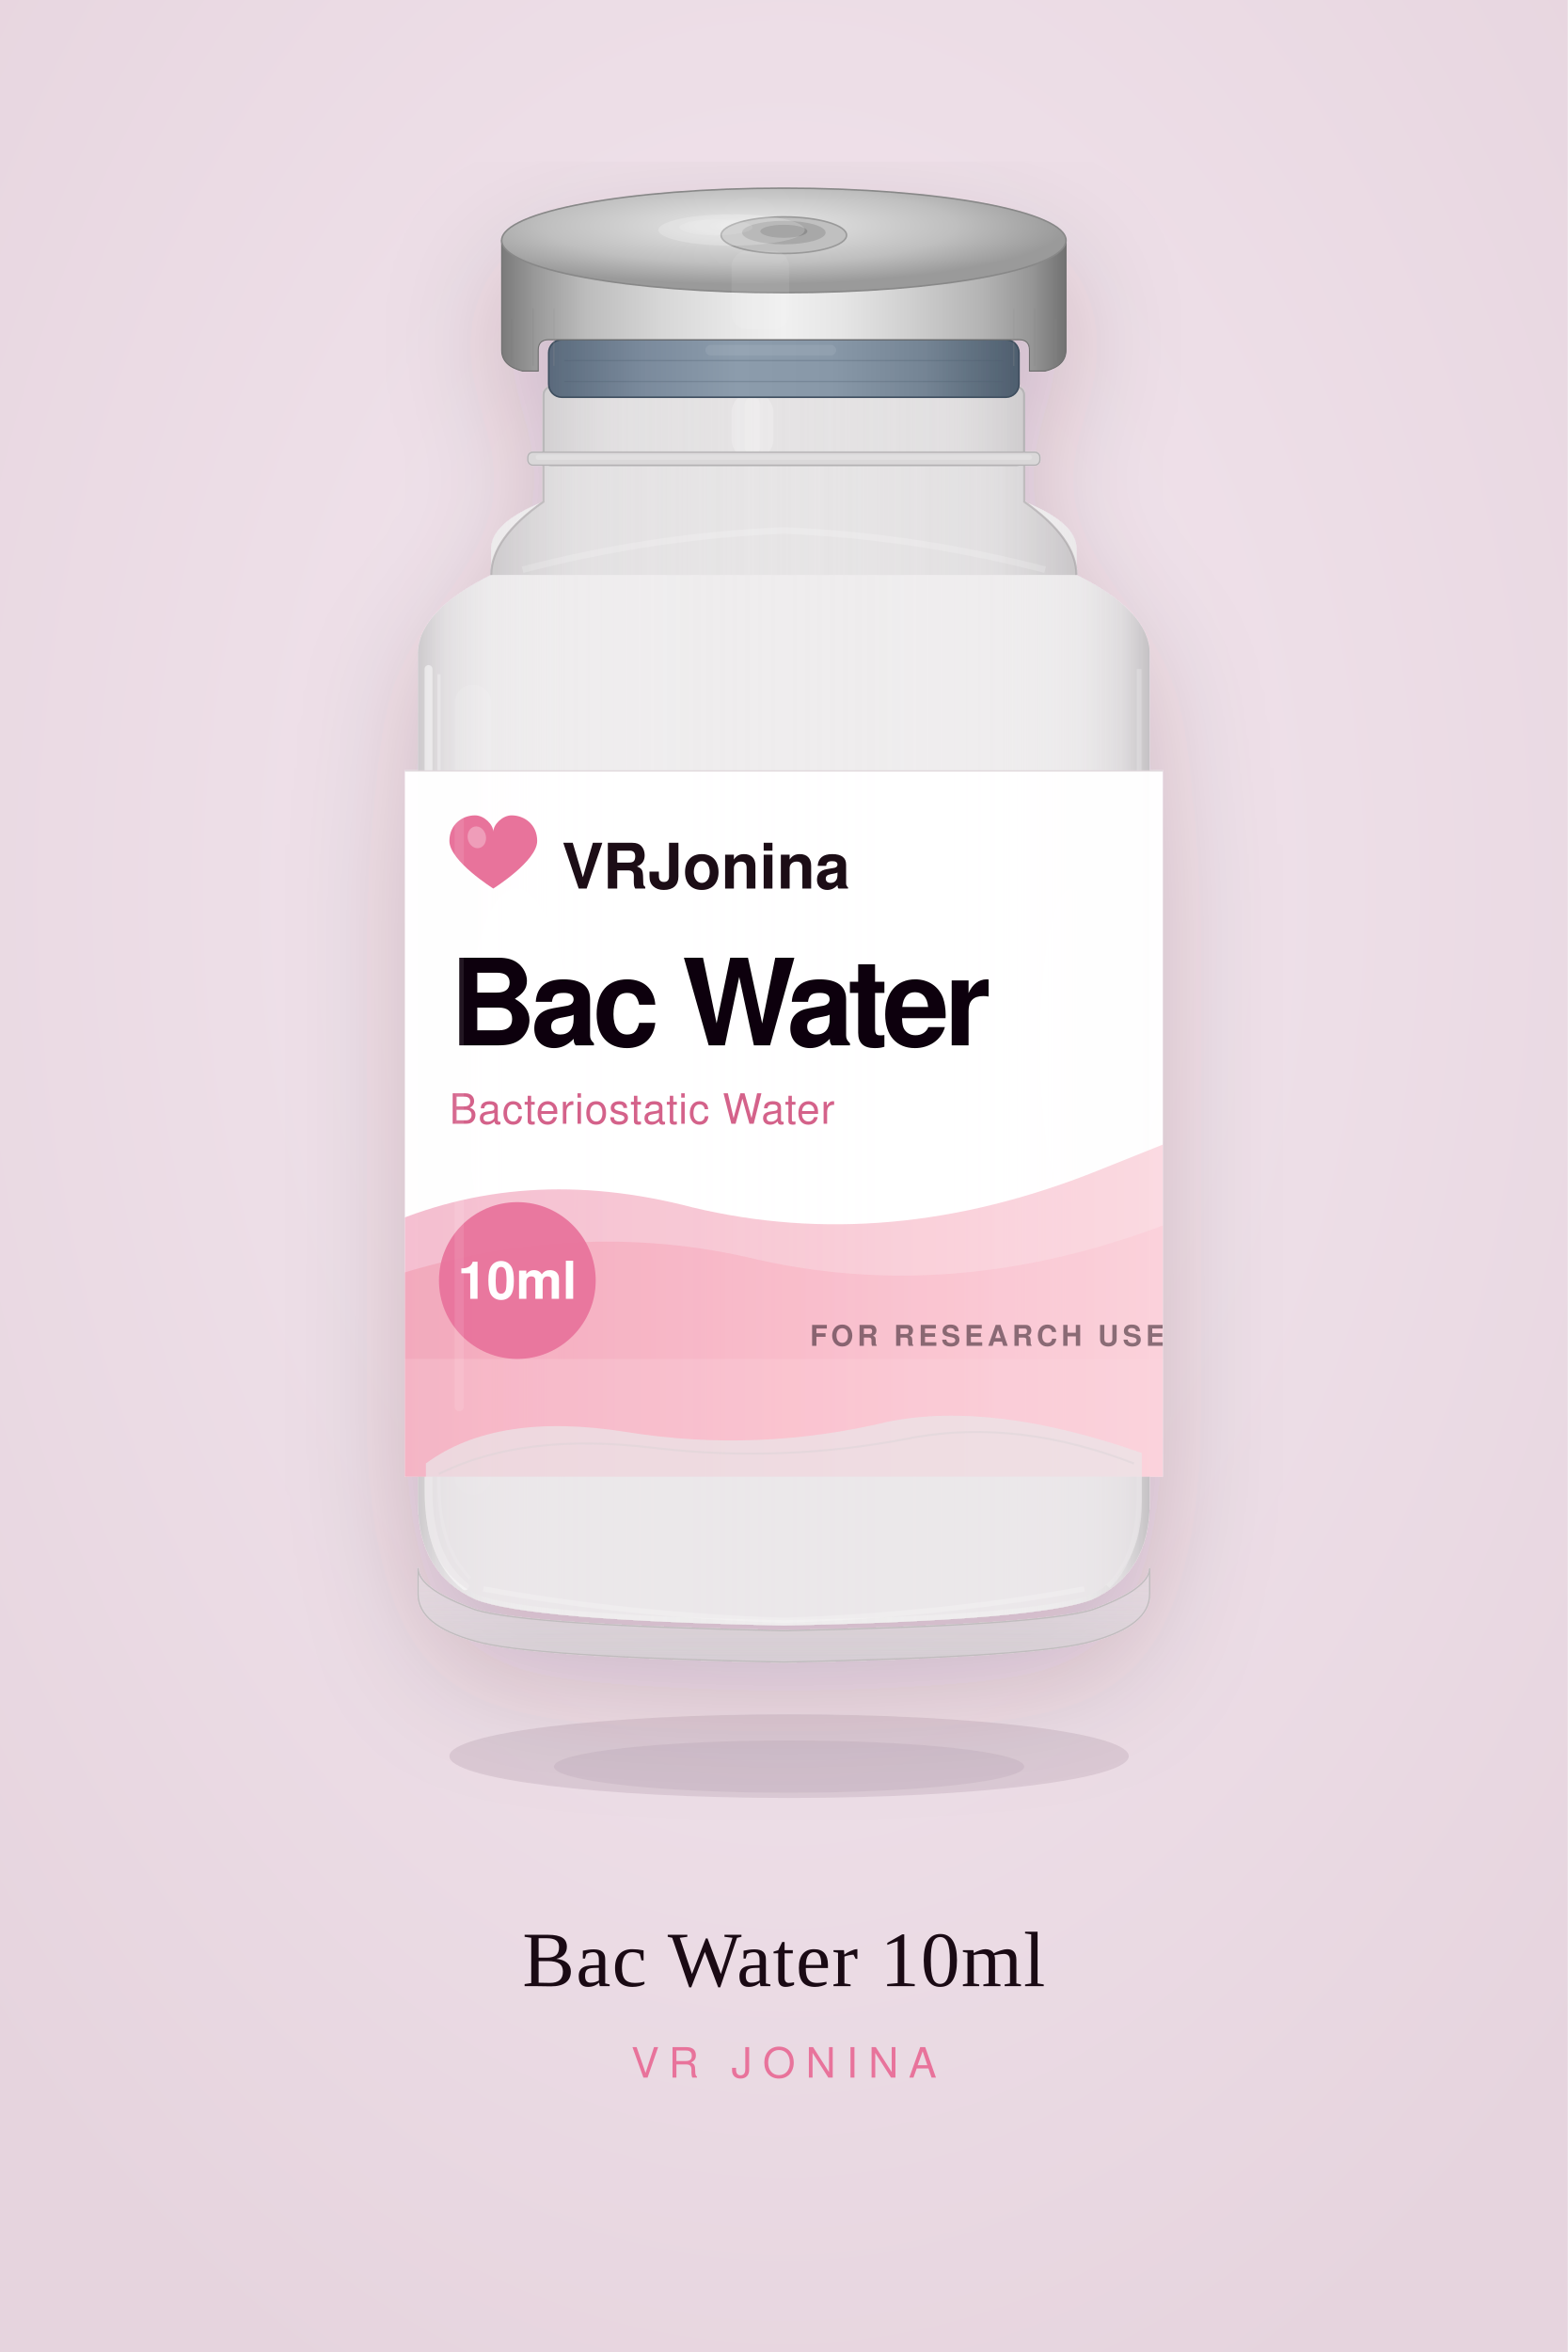
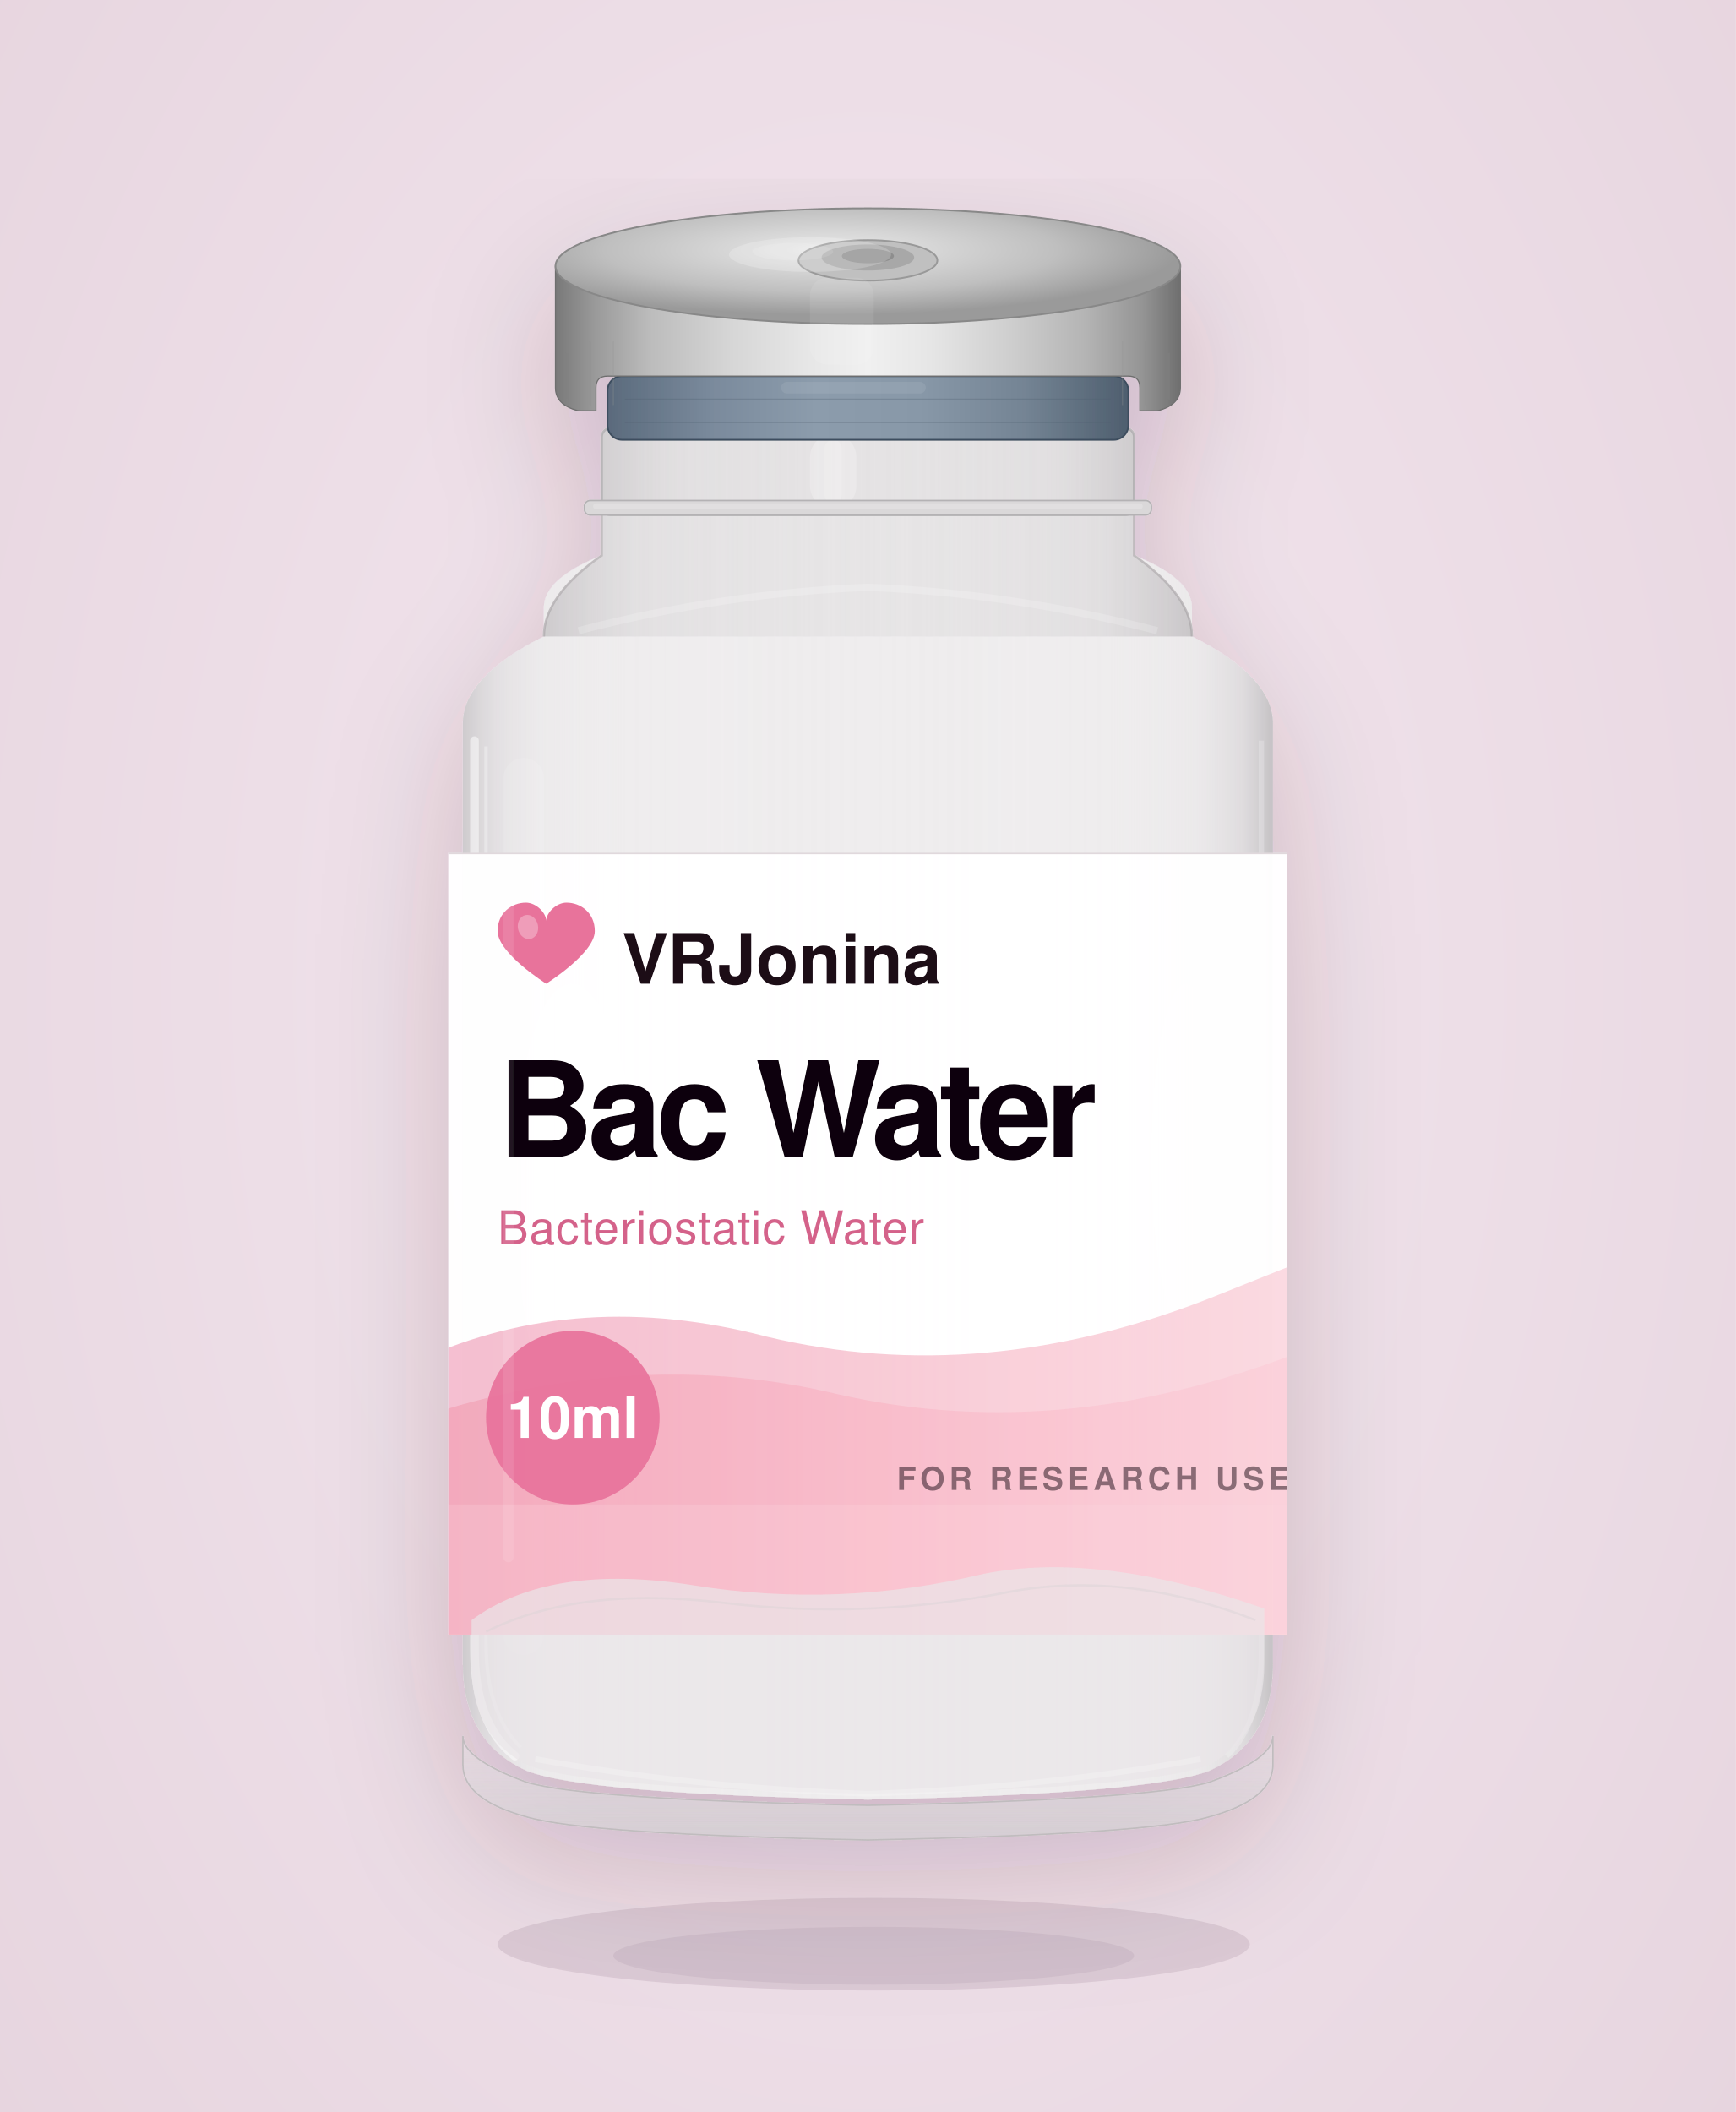
- <svg xmlns="http://www.w3.org/2000/svg" viewBox="0 0 600 900" width="600" height="900">
+ <svg xmlns="http://www.w3.org/2000/svg" viewBox="0 0 600 730">
  <defs>
    <radialGradient id="bgGrad" cx="50%" cy="38%" r="70%">
      <stop offset="0%" stop-color="#F4E8F0" />
      <stop offset="100%" stop-color="#E6D4DE" />
    </radialGradient>
    <linearGradient id="capSide" x1="0" y1="0" x2="1" y2="0">
      <stop offset="0%" stop-color="#7A7A7A" />
      <stop offset="6%" stop-color="#999" />
      <stop offset="15%" stop-color="#BCBCBC" />
      <stop offset="28%" stop-color="#D6D6D6" />
      <stop offset="40%" stop-color="#E6E6E6" />
      <stop offset="50%" stop-color="#F0F0F0" />
      <stop offset="60%" stop-color="#E6E6E6" />
      <stop offset="72%" stop-color="#D0D0D0" />
      <stop offset="85%" stop-color="#B4B4B4" />
      <stop offset="94%" stop-color="#959595" />
      <stop offset="100%" stop-color="#707070" />
    </linearGradient>
    <radialGradient id="capTop" cx="44%" cy="36%" r="56%">
      <stop offset="0%" stop-color="#E8E8E8" />
      <stop offset="30%" stop-color="#D6D6D6" />
      <stop offset="65%" stop-color="#BFBFBF" />
      <stop offset="100%" stop-color="#9A9A9A" />
    </radialGradient>
    <linearGradient id="rubber" x1="0" y1="0" x2="1" y2="0">
      <stop offset="0%" stop-color="#5A6A7C" />
      <stop offset="20%" stop-color="#7A8A9C" />
      <stop offset="40%" stop-color="#8C9CAC" />
      <stop offset="60%" stop-color="#8898A8" />
      <stop offset="80%" stop-color="#748494" />
      <stop offset="100%" stop-color="#4E5E6E" />
    </linearGradient>
    <linearGradient id="glassBody" x1="0" y1="0" x2="1" y2="0">
      <stop offset="0%" stop-color="#B0ACB0" stop-opacity="0.55" />
      <stop offset="4%" stop-color="#D0CCD0" stop-opacity="0.4" />
      <stop offset="10%" stop-color="#E8E6E8" stop-opacity="0.25" />
      <stop offset="20%" stop-color="#F4F3F4" stop-opacity="0.12" />
      <stop offset="50%" stop-color="#FAFAFA" stop-opacity="0.05" />
      <stop offset="80%" stop-color="#F4F3F4" stop-opacity="0.12" />
      <stop offset="90%" stop-color="#E4E2E4" stop-opacity="0.25" />
      <stop offset="96%" stop-color="#C8C4C8" stop-opacity="0.4" />
      <stop offset="100%" stop-color="#A09CA0" stop-opacity="0.55" />
    </linearGradient>
    <linearGradient id="glassShoulder" x1="0" y1="0" x2="1" y2="0">
      <stop offset="0%" stop-color="#A8A4A8" stop-opacity="0.5" />
      <stop offset="15%" stop-color="#D8D6D8" stop-opacity="0.3" />
      <stop offset="50%" stop-color="#F0F0F0" stop-opacity="0.1" />
      <stop offset="85%" stop-color="#D4D2D4" stop-opacity="0.3" />
      <stop offset="100%" stop-color="#9C989C" stop-opacity="0.5" />
    </linearGradient>
    <linearGradient id="pinkWave" x1="0" y1="0" x2="1" y2="0">
      <stop offset="0%" stop-color="#F0889E" />
      <stop offset="40%" stop-color="#F8A0B4" />
      <stop offset="100%" stop-color="#FCC8D4" />
    </linearGradient>
    <linearGradient id="pinkWave2" x1="0" y1="0" x2="1" y2="0">
      <stop offset="0%" stop-color="#E87098" />
      <stop offset="50%" stop-color="#F08CA4" />
      <stop offset="100%" stop-color="#F8B0C0" />
    </linearGradient>
    <filter id="vialShadow" x="-30%" y="-5%" width="160%" height="120%">
      <feDropShadow dx="0" dy="18" stdDeviation="22" flood-color="#3A1830" flood-opacity="0.18" />
    </filter>
    <linearGradient id="glassBottom" x1="0" y1="0" x2="0" y2="1">
      <stop offset="0%" stop-color="#E0DCE0" stop-opacity="0.3" />
      <stop offset="100%" stop-color="#D0CCD0" stop-opacity="0.6" />
    </linearGradient>
    <clipPath id="vialClip">
      <path d="M155 248 Q155 230 185 215 L185 205 Q185 195 205 188 L205 170 L395 170 L395 188 Q415 195 415 205 L415 215 Q445 230 445 248 L445 580 Q445 610 420 620 Q400 628 300 630 Q200 628 180 620 Q155 610 155 580 Z" />
    </clipPath>
  </defs>
  <rect width="600" height="900" fill="url(#bgGrad)" />
  <g filter="url(#vialShadow)">
    <path d="M160 250 Q160 234 188 220 L188 210 Q188 200 208 192 L208 175 L392 175 L392 192 Q412 200 412 210 L412 220 Q440 234 440 250 L440 575 Q440 602 418 612 Q398 620 300 622 Q202 620 182 612 Q160 602 160 575 Z" fill="#EEECED" />
    <path d="M160 250 Q160 234 188 220 L188 210 Q188 200 208 192 L208 175 L392 175 L392 192 Q412 200 412 210 L412 220 Q440 234 440 250 L440 575 Q440 602 418 612 Q398 620 300 622 Q202 620 182 612 Q160 602 160 575 Z" fill="url(#glassBody)" />
    <path d="M164 256 L164 570 Q164 596 178 607" stroke="white" stroke-width="3" fill="none" opacity="0.5" stroke-linecap="round" />
    <path d="M168 258 L168 568 Q168 592 180 604" stroke="white" stroke-width="1.2" fill="none" opacity="0.3" />
    <rect x="174" y="262" width="14" height="310" rx="7" fill="white" opacity="0.1" />
    <path d="M436 256 L436 570 Q436 596 424 607" stroke="white" stroke-width="1.8" fill="none" opacity="0.22" />
    <ellipse cx="200" cy="420" rx="22" ry="80" fill="white" opacity="0.08" transform="rotate(-2, 200, 420)" />
    <ellipse cx="410" cy="400" rx="12" ry="60" fill="white" opacity="0.05" />
    <path d="M188 220 Q188 206 208 192 L208 175 L392 175 L392 192 Q412 206 412 220" fill="#E6E4E5" stroke="#C0BCBE" stroke-width="0.8" />
    <path d="M188 220 Q188 206 208 192 L208 175 L392 175 L392 192 Q412 206 412 220" fill="url(#glassShoulder)" opacity="0.8" />
    <path d="M200 218 Q250 205 300 203 Q350 205 400 218" stroke="white" stroke-width="2.5" fill="none" opacity="0.18" />
    <rect x="208" y="148" width="184" height="30" rx="3" fill="#E4E2E3" stroke="#BCBABC" stroke-width="0.8" />
    <rect x="208" y="148" width="184" height="30" rx="3" fill="url(#glassShoulder)" opacity="0.6" />
    <rect x="280" y="150" width="16" height="26" rx="8" fill="white" opacity="0.22" />
    <rect x="285" y="152" width="6" height="22" rx="3" fill="white" opacity="0.14" />
    <rect x="202" y="173" width="196" height="5" rx="2" fill="#DAD8D9" stroke="#B4B2B4" stroke-width="0.5" />
    <rect x="205" y="174" width="190" height="2" rx="1" fill="white" opacity="0.18" />
    <rect x="210" y="130" width="180" height="22" rx="5" fill="url(#rubber)" stroke="#3E4E5E" stroke-width="0.6" />
    <line x1="216" y1="138" x2="384" y2="138" stroke="#4E5E6E" stroke-width="0.5" opacity="0.3" />
    <line x1="216" y1="146" x2="384" y2="146" stroke="#4E5E6E" stroke-width="0.5" opacity="0.3" />
    <rect x="270" y="132" width="50" height="4" rx="2" fill="white" opacity="0.08" />
    <path d="M192 92 L192 134 Q192 140 200 142 L206 142 L206 134 Q206 130 210 130 L390 130 Q394 130 394 134 L394 142 L400 142 Q408 140 408 134 L408 92 Z" fill="url(#capSide)" stroke="#6E6E6E" stroke-width="0.4" />
    <line x1="196" y1="138" x2="196" y2="122" stroke="#808080" stroke-width="0.8" opacity="0.45" />
    <line x1="204" y1="140" x2="204" y2="118" stroke="#888" stroke-width="0.5" opacity="0.35" />
    <line x1="212" y1="140" x2="212" y2="118" stroke="#909090" stroke-width="0.4" opacity="0.3" />
    <line x1="388" y1="140" x2="388" y2="118" stroke="#909090" stroke-width="0.4" opacity="0.3" />
    <line x1="396" y1="140" x2="396" y2="118" stroke="#888" stroke-width="0.5" opacity="0.35" />
    <line x1="404" y1="138" x2="404" y2="122" stroke="#808080" stroke-width="0.8" opacity="0.45" />
    <ellipse cx="300" cy="92" rx="108" ry="20" fill="url(#capTop)" stroke="#888" stroke-width="0.6" />
    <ellipse cx="300" cy="90" rx="24" ry="7" fill="#C0C0C0" stroke="#999" stroke-width="0.6" />
    <ellipse cx="300" cy="89" rx="16" ry="4.5" fill="#A8A8A8" />
    <ellipse cx="300" cy="88.5" rx="9" ry="2.5" fill="#8E8E8E" />
    <ellipse cx="280" cy="88" rx="28" ry="6" fill="white" opacity="0.2" />
    <ellipse cx="274" cy="87" rx="14" ry="3" fill="white" opacity="0.1" />
    <rect x="280" y="96" width="22" height="30" rx="6" fill="white" opacity="0.08" />
    <g clip-path="url(#vialClip)">
      <rect x="145" y="295" width="310" height="270" fill="white" opacity="0.97" />
      <line x1="145" y1="295" x2="455" y2="295" stroke="#E0D8DC" stroke-width="0.5" />
      <g transform="translate(172, 312) scale(0.7)">
        <path d="M24 40 C24 40, 0 25, 0 14 C0 5, 7 0, 14 0 C19 0, 24 5, 24 9 C24 5, 29 0, 34 0 C41 0, 48 5, 48 14 C48 25, 24 40, 24 40Z" fill="#E8739B" />
        <ellipse cx="15" cy="12" rx="5" ry="6" fill="white" opacity="0.3" transform="rotate(-12, 15, 12)" />
      </g>
      <text x="215" y="340" font-family="'Helvetica Neue', Helvetica, Arial, sans-serif" font-weight="800" font-size="24" fill="#1A0A14">VR</text>
      <text x="248" y="340" font-family="'Helvetica Neue', Helvetica, Arial, sans-serif" font-weight="600" font-size="24" fill="#1A0A14">Jonina</text>
      <text x="172" y="400" font-family="'Helvetica Neue', Helvetica, Arial, sans-serif" font-weight="900" font-size="46" fill="#0A0008" letter-spacing="-2">Bac Water</text>
      <text x="172" y="430" font-family="'Helvetica Neue', Helvetica, Arial, sans-serif" font-weight="400" font-size="16" fill="#D4628A" letter-spacing="0.3">Bacteriostatic Water</text>
      <path d="M145 470 Q200 445 265 462 Q340 480 420 448 Q440 440 455 434 L455 565 L145 565 Z" fill="url(#pinkWave2)" opacity="0.45" />
      <path d="M145 490 Q220 465 290 482 Q370 500 455 465 L455 565 L145 565 Z" fill="url(#pinkWave)" opacity="0.4" />
      <rect x="145" y="520" width="310" height="45" fill="#FCD8E0" opacity="0.25" />
      <circle cx="198" cy="490" r="30" fill="#E8739B" opacity="0.93" />
      <text x="198" y="497" text-anchor="middle" font-family="'Helvetica Neue', Helvetica, Arial, sans-serif" font-weight="700" font-size="20" fill="white">10ml</text>
      <text x="310" y="515" font-family="'Helvetica Neue', Helvetica, Arial, sans-serif" font-weight="600" font-size="11" fill="#1A0A14" letter-spacing="1.5" opacity="0.5">FOR RESEARCH USE</text>
    </g>
    <rect x="174" y="300" width="3.5" height="240" rx="1.75" fill="white" opacity="0.1" clip-path="url(#vialClip)" />
    <g clip-path="url(#vialClip)">
      <path d="M163 560 Q190 540 240 548 Q290 556 340 544 Q380 536 437 556 L437 575 Q437 600 418 610 Q398 618 300 620 Q202 618 182 610 Q163 600 163 575 Z" fill="#EAE6E8" opacity="0.7" />
      <path d="M168 564 Q200 548 250 554 Q300 560 350 550 Q390 543 434 560" stroke="#D8D2D5" stroke-width="0.8" fill="none" opacity="0.4" />
    </g>
    <path d="M160 600 Q160 608 182 616 Q202 622 300 624 Q398 622 418 616 Q440 608 440 600 L440 610 Q440 622 418 628 Q398 634 300 636 Q202 634 182 628 Q160 622 160 610 Z" fill="url(#glassBottom)" stroke="#C0BCBE" stroke-width="0.5" />
    <path d="M185 608 Q240 618 300 620 Q360 618 415 608" stroke="white" stroke-width="2" fill="none" opacity="0.2" />
  </g>
  <ellipse cx="302" cy="672" rx="130" ry="16" fill="#3A1830" opacity="0.1" />
  <ellipse cx="302" cy="676" rx="90" ry="10" fill="#3A1830" opacity="0.06" />
  <text x="300" y="760" text-anchor="middle" font-family="Georgia, 'Times New Roman', serif" font-size="30" fill="#1A0A14" letter-spacing="0.5">Bac Water 10ml</text>
  <text x="300" y="795" text-anchor="middle" font-family="'Helvetica Neue', Helvetica, Arial, sans-serif" font-weight="500" font-size="16" fill="#E8739B" letter-spacing="4">VR JONINA</text>
</svg>
